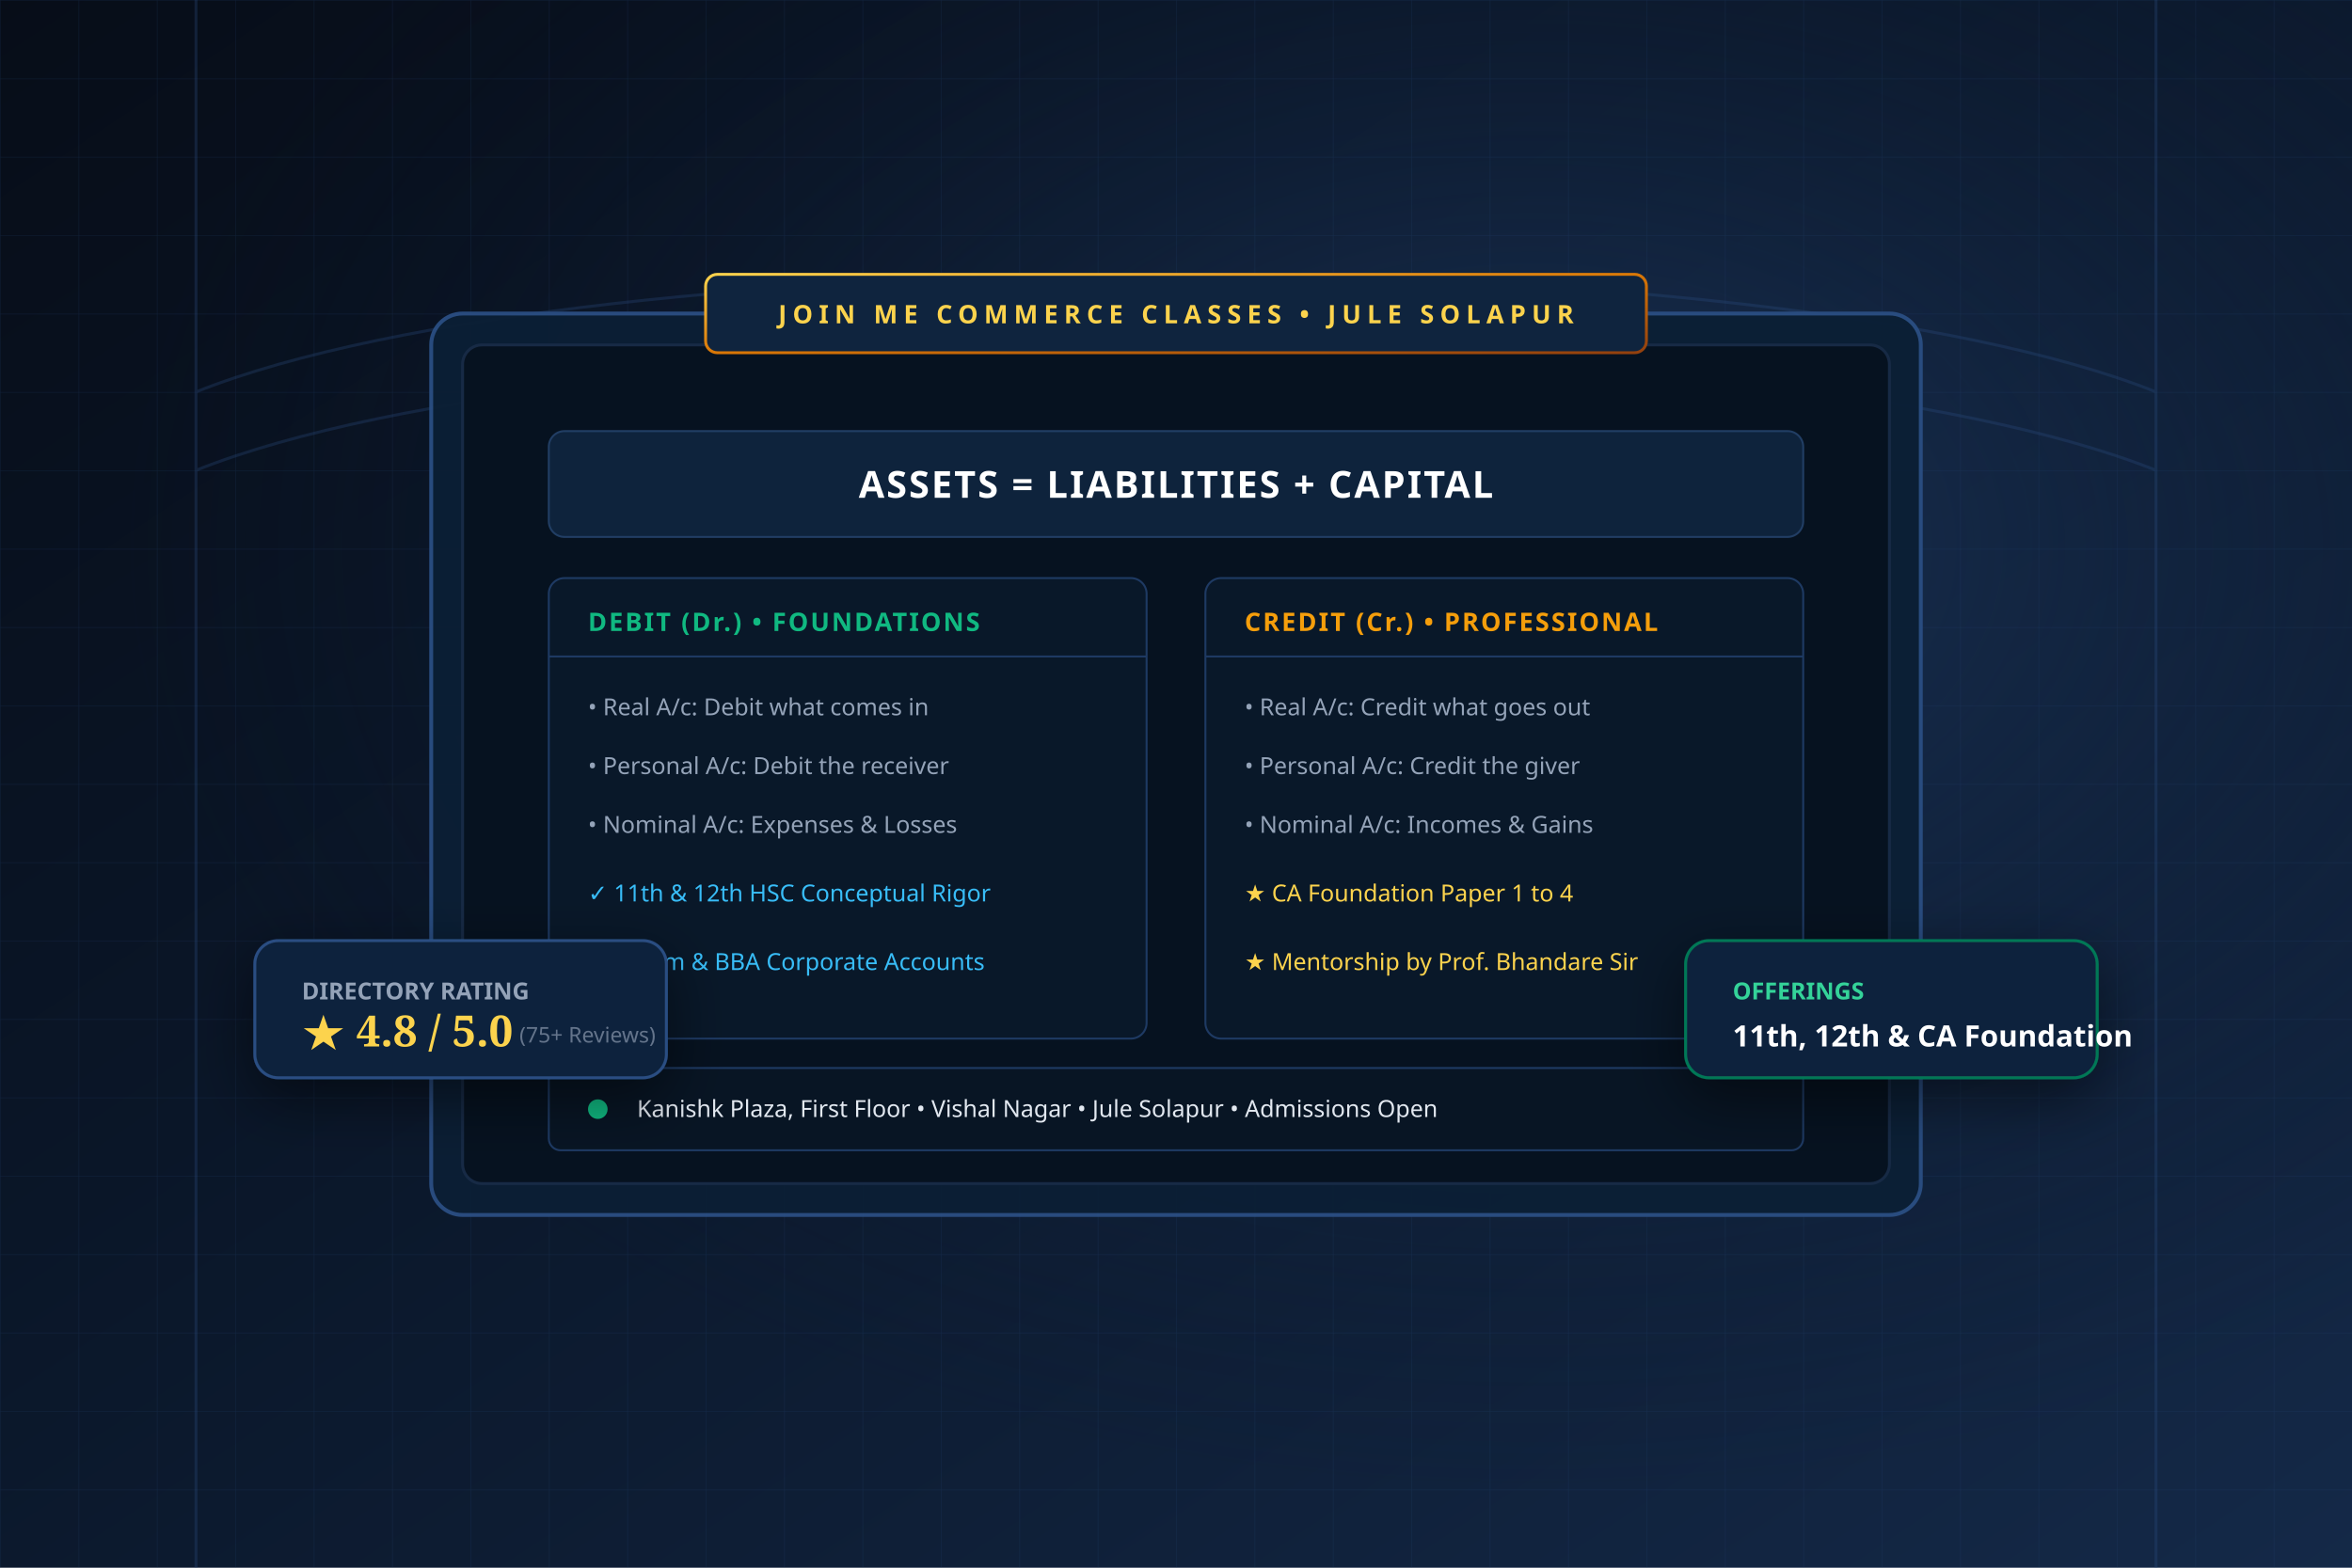
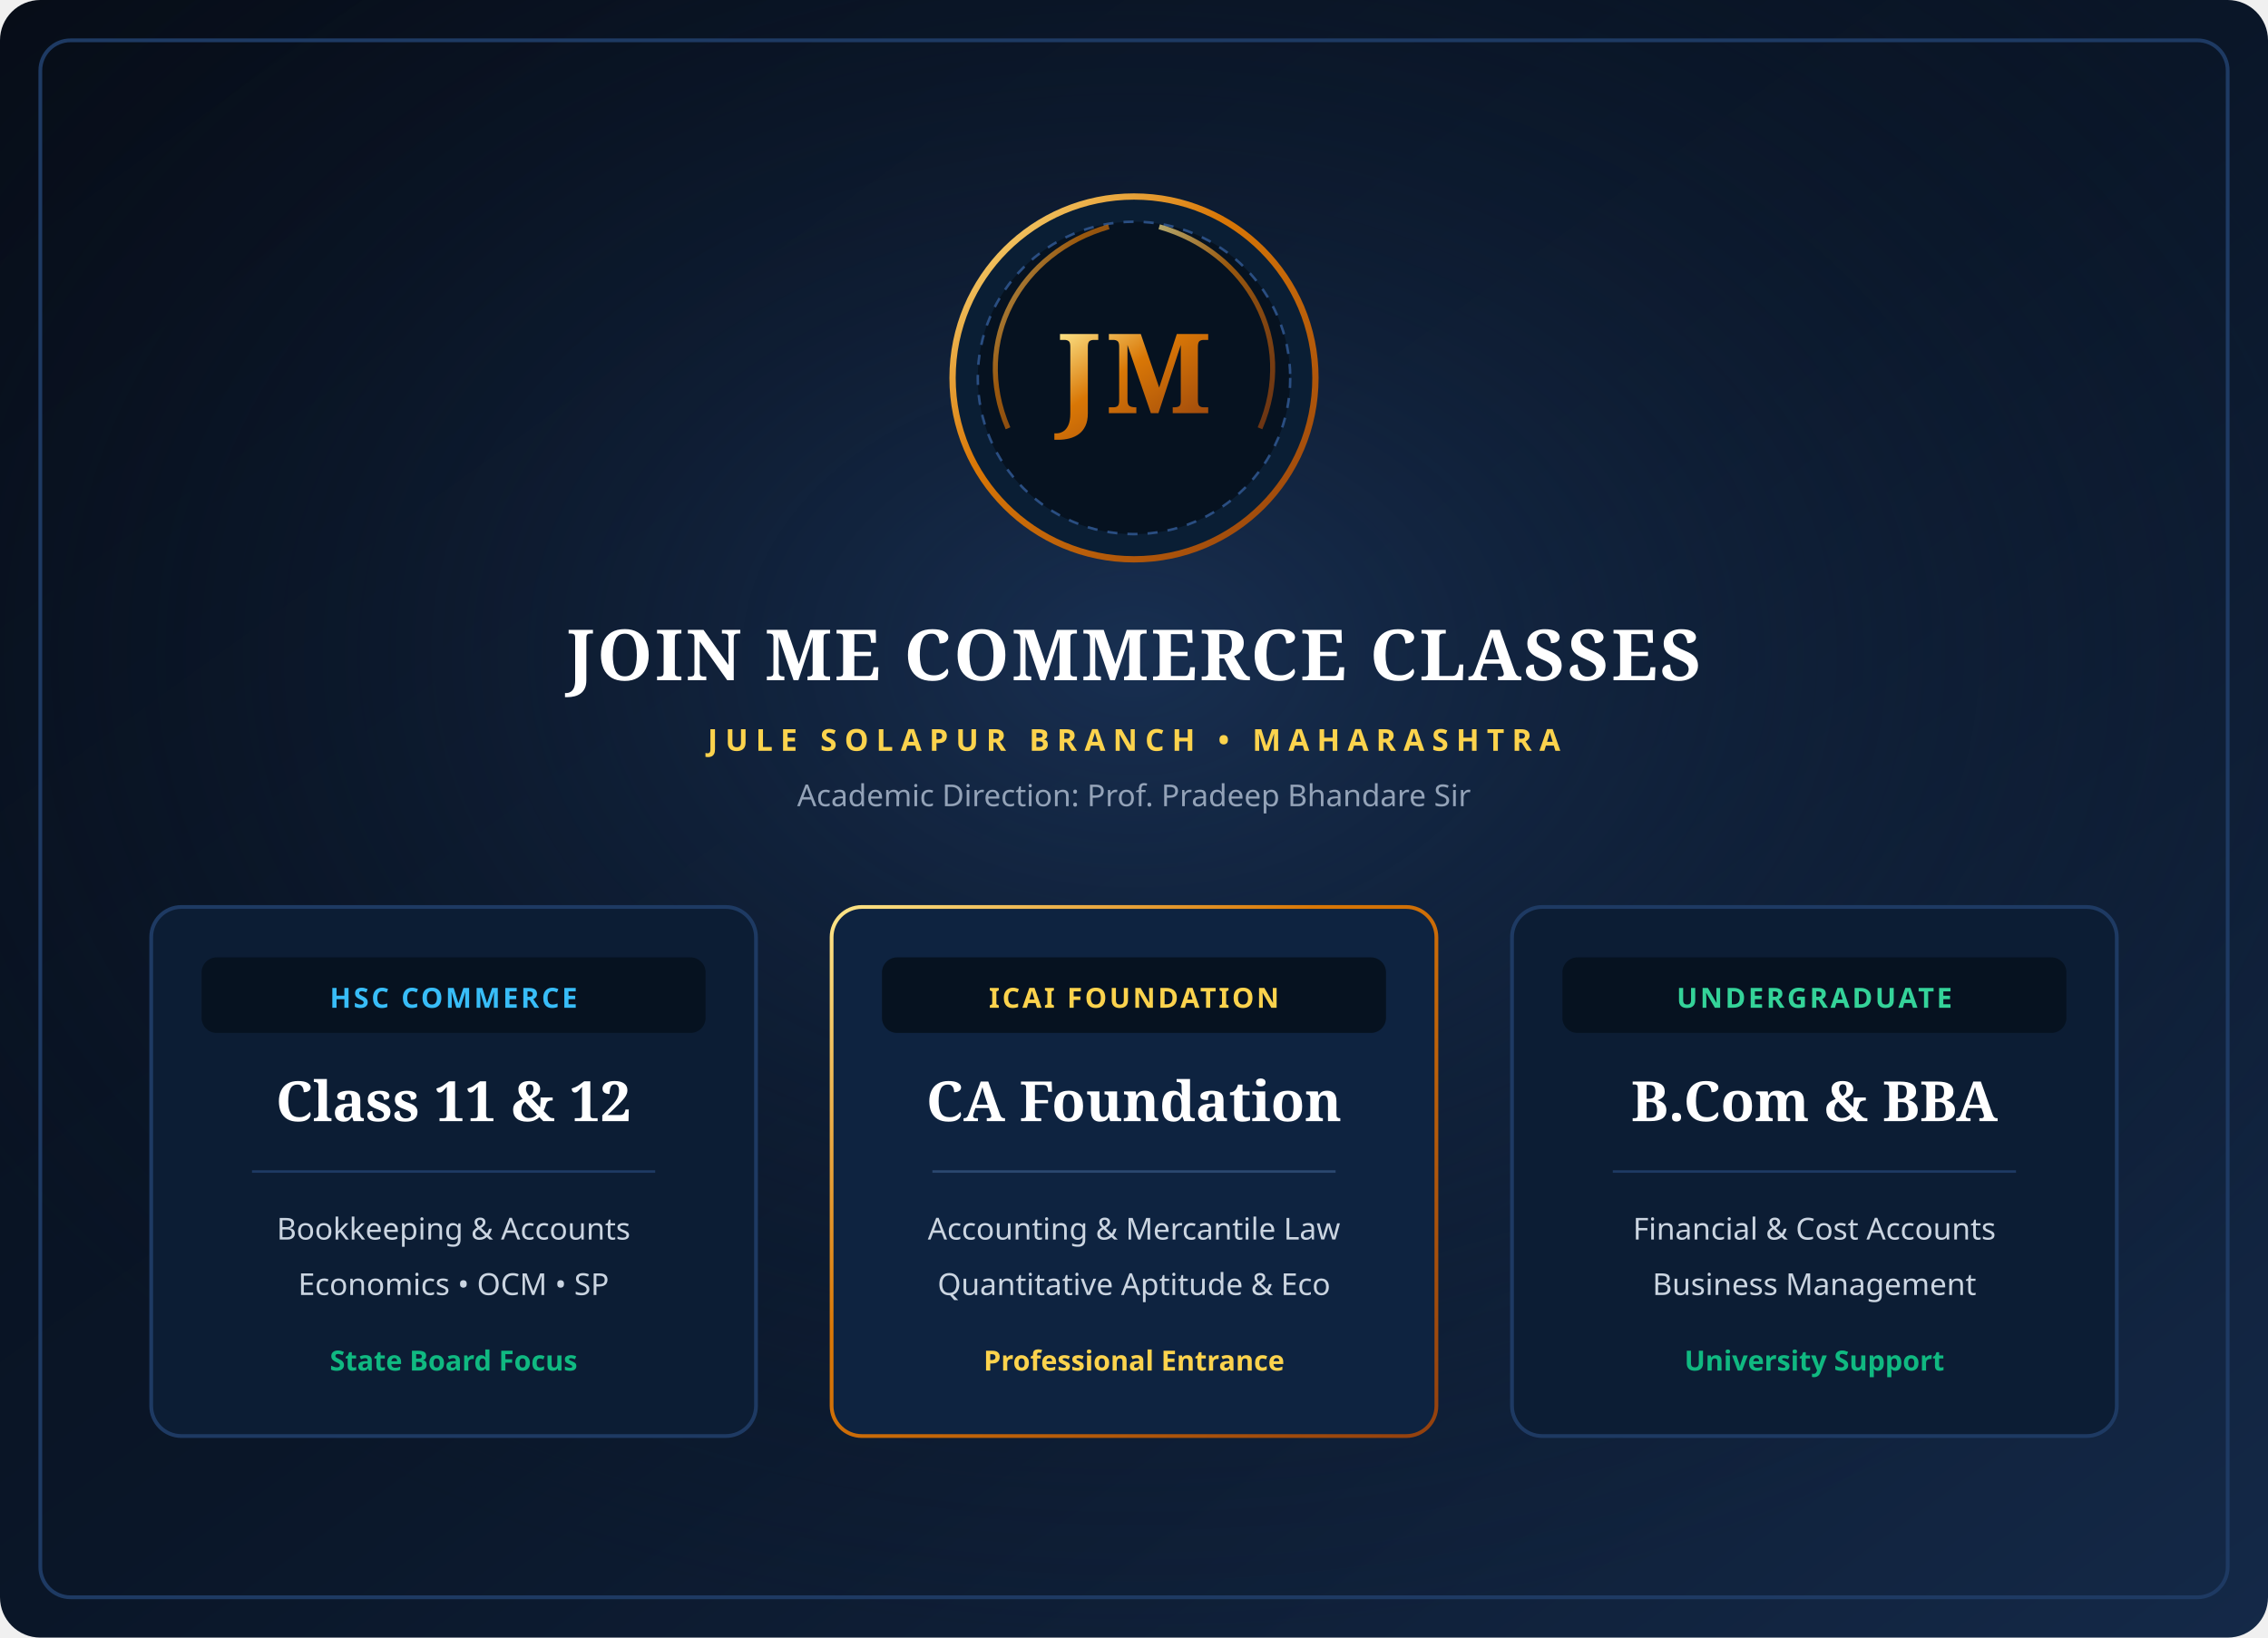
- <svg xmlns="http://www.w3.org/2000/svg" viewBox="0 0 1200 800" width="100%" height="100%">
+ <svg xmlns="http://www.w3.org/2000/svg" viewBox="0 0 900 650" width="100%" height="100%">
  <defs>
-     <linearGradient id="bgGrad" x1="0%" y1="0%" x2="100%" y2="100%">
+     <linearGradient id="heroBg" x1="0%" y1="0%" x2="100%" y2="100%">
      <stop offset="0%" stop-color="#070D18" />
-       <stop offset="40%" stop-color="#0A1628" />
+       <stop offset="50%" stop-color="#0A1628" />
      <stop offset="100%" stop-color="#142948" />
    </linearGradient>
-     <linearGradient id="goldGrad" x1="0%" y1="0%" x2="100%" y2="100%">
-       <stop offset="0%" stop-color="#FCD34D" />
-       <stop offset="50%" stop-color="#D97706" />
+     <linearGradient id="goldSheen" x1="0%" y1="0%" x2="100%" y2="100%">
+       <stop offset="0%" stop-color="#FDE68A" />
+       <stop offset="40%" stop-color="#D97706" />
      <stop offset="100%" stop-color="#92400E" />
    </linearGradient>
-     <linearGradient id="emeraldGrad" x1="0%" y1="0%" x2="100%" y2="100%">
-       <stop offset="0%" stop-color="#10B981" />
-       <stop offset="100%" stop-color="#047857" />
-     </linearGradient>
-     <radialGradient id="spotlight" cx="65%" cy="35%" r="60%">
-       <stop offset="0%" stop-color="#1E3A63" stop-opacity="0.8" />
+     <radialGradient id="centerGlow" cx="50%" cy="40%" r="60%">
+       <stop offset="0%" stop-color="#1E3A63" stop-opacity="0.7" />
      <stop offset="100%" stop-color="#0A1628" stop-opacity="0" />
    </radialGradient>
-     <pattern id="grid" width="40" height="40" patternUnits="userSpaceOnUse">
-       <path d="M 40 0 L 0 0 0 40" fill="none" stroke="#2A4E82" stroke-width="0.5" stroke-opacity="0.25" />
-     </pattern>
  </defs>
-   <rect width="1200" height="800" fill="url(#bgGrad)" />
-   <rect width="1200" height="800" fill="url(#spotlight)" />
-   <rect width="1200" height="800" fill="url(#grid)" />
-   <g opacity="0.3" stroke="#2A4E82" stroke-width="1.5">
-     <line x1="100" y1="0" x2="100" y2="800" />
-     <line x1="1100" y1="0" x2="1100" y2="800" />
-     <path d="M 100 200 C 300 120, 900 120, 1100 200" fill="none" />
-     <path d="M 100 240 C 300 160, 900 160, 1100 240" fill="none" />
+   <rect width="900" height="650" rx="16" fill="url(#heroBg)" />
+   <rect width="900" height="650" rx="16" fill="url(#centerGlow)" />
+   <rect x="16" y="16" width="868" height="618" rx="12" fill="none" stroke="#1E3A63" stroke-width="1.5" />
+   <g transform="translate(450, 150)">
+     <circle r="72" fill="#0A1E34" stroke="url(#goldSheen)" stroke-width="2.5" />
+     <circle r="62" fill="#061220" stroke="#2A4E82" stroke-width="1" stroke-dasharray="4 4" />
+     <text y="14" font-family="'Playfair Display', Georgia, serif" font-size="44" font-weight="700" fill="url(#goldSheen)" text-anchor="middle" letter-spacing="2">
+       JM
+     </text>
+     <path d="M -50 20 C -65 -15, -45 -50, -10 -60" fill="none" stroke="url(#goldSheen)" stroke-width="2" opacity="0.7" />
+     <path d="M 50 20 C 65 -15, 45 -50, 10 -60" fill="none" stroke="url(#goldSheen)" stroke-width="2" opacity="0.7" />
  </g>
-   <rect x="220" y="160" width="760" height="460" rx="16" fill="#0A1E34" stroke="#2A4E82" stroke-width="2" opacity="0.95" />
-   <rect x="236" y="176" width="728" height="428" rx="10" fill="#061220" stroke="#172A45" stroke-width="1.5" />
-   <rect x="360" y="140" width="480" height="40" rx="6" fill="#0F243E" stroke="url(#goldGrad)" stroke-width="1.5" />
-   <text x="600" y="165" font-family="'Plus Jakarta Sans', system-ui, sans-serif" font-size="13" font-weight="700" fill="#FCD34D" text-anchor="middle" letter-spacing="3">
-     JOIN ME COMMERCE CLASSES • JULE SOLAPUR
-   </text>
-   <g font-family="'Plus Jakarta Sans', system-ui, sans-serif">
-     <rect x="280" y="220" width="640" height="54" rx="8" fill="#0E233C" stroke="#213E64" stroke-width="1" />
-     <text x="600" y="254" font-size="19" font-weight="700" fill="#FFFFFF" text-anchor="middle" letter-spacing="1">
-       ASSETS  =  LIABILITIES  +  CAPITAL
+   <g transform="translate(450, 270)">
+     <text y="0" font-family="'Playfair Display', Georgia, serif" font-size="28" font-weight="700" fill="#FFFFFF" text-anchor="middle" letter-spacing="1">
+       JOIN ME COMMERCE CLASSES
    </text>
-     <rect x="280" y="295" width="305" height="235" rx="8" fill="#091829" stroke="#1E3A63" stroke-width="1" />
-     <path d="M 280 335 L 585 335" stroke="#1E3A63" stroke-width="1" />
-     <text x="300" y="322" font-size="13" font-weight="700" fill="#10B981" letter-spacing="1">DEBIT (Dr.) • FOUNDATIONS</text>
-     <text x="300" y="365" font-size="12" fill="#94A3B8">• Real A/c: Debit what comes in</text>
-     <text x="300" y="395" font-size="12" fill="#94A3B8">• Personal A/c: Debit the receiver</text>
-     <text x="300" y="425" font-size="12" fill="#94A3B8">• Nominal A/c: Expenses &amp; Losses</text>
-     <text x="300" y="460" font-size="12" fill="#38BDF8">✓ 11th &amp; 12th HSC Conceptual Rigor</text>
-     <text x="300" y="495" font-size="12" fill="#38BDF8">✓ B.Com &amp; BBA Corporate Accounts</text>
-     <rect x="615" y="295" width="305" height="235" rx="8" fill="#091829" stroke="#1E3A63" stroke-width="1" />
-     <path d="M 615 335 L 920 335" stroke="#1E3A63" stroke-width="1" />
-     <text x="635" y="322" font-size="13" font-weight="700" fill="#F59E0B" letter-spacing="1">CREDIT (Cr.) • PROFESSIONAL</text>
-     <text x="635" y="365" font-size="12" fill="#94A3B8">• Real A/c: Credit what goes out</text>
-     <text x="635" y="395" font-size="12" fill="#94A3B8">• Personal A/c: Credit the giver</text>
-     <text x="635" y="425" font-size="12" fill="#94A3B8">• Nominal A/c: Incomes &amp; Gains</text>
-     <text x="635" y="460" font-size="12" fill="#FCD34D">★ CA Foundation Paper 1 to 4</text>
-     <text x="635" y="495" font-size="12" fill="#FCD34D">★ Mentorship by Prof. Bhandare Sir</text>
-     <rect x="280" y="545" width="640" height="42" rx="6" fill="#081524" stroke="#1E3A63" stroke-width="1" />
-     <circle cx="305" cy="566" r="5" fill="#10B981" />
-     <text x="325" y="570" font-size="12" fill="#E2E8F0" font-weight="500">
-       Kanishk Plaza, First Floor • Vishal Nagar • Jule Solapur • Admissions Open
+     <text y="28" font-family="'Plus Jakarta Sans', system-ui, sans-serif" font-size="12" font-weight="700" fill="#FCD34D" text-anchor="middle" letter-spacing="3">
+       JULE SOLAPUR BRANCH • MAHARASHTRA
+     </text>
+     <text y="50" font-family="'Plus Jakarta Sans', system-ui, sans-serif" font-size="12" fill="#94A3B8" text-anchor="middle">
+       Academic Direction: Prof. Pradeep Bhandare Sir
    </text>
  </g>
-   <g transform="translate(130, 480)">
-     <rect width="210" height="70" rx="12" fill="#0F243E" stroke="#2A4E82" stroke-width="1.5" filter="drop-shadow(0 10px 15px rgba(0,0,0,0.5))" />
-     <text x="24" y="30" font-family="'Plus Jakarta Sans', system-ui, sans-serif" font-size="12" font-weight="600" fill="#94A3B8">DIRECTORY RATING</text>
-     <text x="24" y="54" font-family="'Playfair Display', serif" font-size="22" font-weight="700" fill="#FCD34D">★ 4.8 / 5.0</text>
-     <text x="135" y="52" font-family="'Plus Jakarta Sans', system-ui, sans-serif" font-size="11" fill="#64748B">(75+ Reviews)</text>
-   </g>
-   <g transform="translate(860, 480)">
-     <rect width="210" height="70" rx="12" fill="#0F243E" stroke="#047857" stroke-width="1.5" filter="drop-shadow(0 10px 15px rgba(0,0,0,0.5))" />
-     <text x="24" y="30" font-family="'Plus Jakarta Sans', system-ui, sans-serif" font-size="12" font-weight="600" fill="#34D399">OFFERINGS</text>
-     <text x="24" y="54" font-family="'Plus Jakarta Sans', system-ui, sans-serif" font-size="15" font-weight="700" fill="#FFFFFF">11th, 12th &amp; CA Foundation</text>
+   <g transform="translate(60, 360)">
+     <g transform="translate(0, 0)">
+       <rect width="240" height="210" rx="12" fill="#0C1D34" stroke="#1E3A63" stroke-width="1.5" />
+       <rect x="20" y="20" width="200" height="30" rx="6" fill="#061220" />
+       <text x="120" y="40" font-family="'Plus Jakarta Sans', system-ui, sans-serif" font-size="11" font-weight="700" fill="#38BDF8" text-anchor="middle" letter-spacing="1">
+         HSC COMMERCE
+       </text>
+       <text x="120" y="85" font-family="'Playfair Display', serif" font-size="22" font-weight="700" fill="#FFFFFF" text-anchor="middle">
+         Class 11 &amp; 12
+       </text>
+       <line x1="40" y1="105" x2="200" y2="105" stroke="#1E3A63" stroke-width="1" />
+       <text x="120" y="132" font-family="'Plus Jakarta Sans', sans-serif" font-size="12" fill="#CBD5E1" text-anchor="middle">
+         Bookkeeping &amp; Accounts
+       </text>
+       <text x="120" y="154" font-family="'Plus Jakarta Sans', sans-serif" font-size="12" fill="#CBD5E1" text-anchor="middle">
+         Economics • OCM • SP
+       </text>
+       <text x="120" y="184" font-family="'Plus Jakarta Sans', sans-serif" font-size="11" font-weight="600" fill="#10B981" text-anchor="middle">
+         State Board Focus
+       </text>
+     </g>
+     <g transform="translate(270, 0)">
+       <rect width="240" height="210" rx="12" fill="#0E2340" stroke="url(#goldSheen)" stroke-width="1.5" />
+       <rect x="20" y="20" width="200" height="30" rx="6" fill="#061220" />
+       <text x="120" y="40" font-family="'Plus Jakarta Sans', system-ui, sans-serif" font-size="11" font-weight="700" fill="#FCD34D" text-anchor="middle" letter-spacing="1">
+         ICAI FOUNDATION
+       </text>
+       <text x="120" y="85" font-family="'Playfair Display', serif" font-size="22" font-weight="700" fill="#FFFFFF" text-anchor="middle">
+         CA Foundation
+       </text>
+       <line x1="40" y1="105" x2="200" y2="105" stroke="#2B486F" stroke-width="1" />
+       <text x="120" y="132" font-family="'Plus Jakarta Sans', sans-serif" font-size="12" fill="#CBD5E1" text-anchor="middle">
+         Accounting &amp; Mercantile Law
+       </text>
+       <text x="120" y="154" font-family="'Plus Jakarta Sans', sans-serif" font-size="12" fill="#CBD5E1" text-anchor="middle">
+         Quantitative Aptitude &amp; Eco
+       </text>
+       <text x="120" y="184" font-family="'Plus Jakarta Sans', sans-serif" font-size="11" font-weight="600" fill="#FCD34D" text-anchor="middle">
+         Professional Entrance
+       </text>
+     </g>
+     <g transform="translate(540, 0)">
+       <rect width="240" height="210" rx="12" fill="#0C1D34" stroke="#1E3A63" stroke-width="1.5" />
+       <rect x="20" y="20" width="200" height="30" rx="6" fill="#061220" />
+       <text x="120" y="40" font-family="'Plus Jakarta Sans', system-ui, sans-serif" font-size="11" font-weight="700" fill="#34D399" text-anchor="middle" letter-spacing="1">
+         UNDERGRADUATE
+       </text>
+       <text x="120" y="85" font-family="'Playfair Display', serif" font-size="22" font-weight="700" fill="#FFFFFF" text-anchor="middle">
+         B.Com &amp; BBA
+       </text>
+       <line x1="40" y1="105" x2="200" y2="105" stroke="#1E3A63" stroke-width="1" />
+       <text x="120" y="132" font-family="'Plus Jakarta Sans', sans-serif" font-size="12" fill="#CBD5E1" text-anchor="middle">
+         Financial &amp; Cost Accounts
+       </text>
+       <text x="120" y="154" font-family="'Plus Jakarta Sans', sans-serif" font-size="12" fill="#CBD5E1" text-anchor="middle">
+         Business Management
+       </text>
+       <text x="120" y="184" font-family="'Plus Jakarta Sans', sans-serif" font-size="11" font-weight="600" fill="#10B981" text-anchor="middle">
+         University Support
+       </text>
+     </g>
  </g>
</svg>
